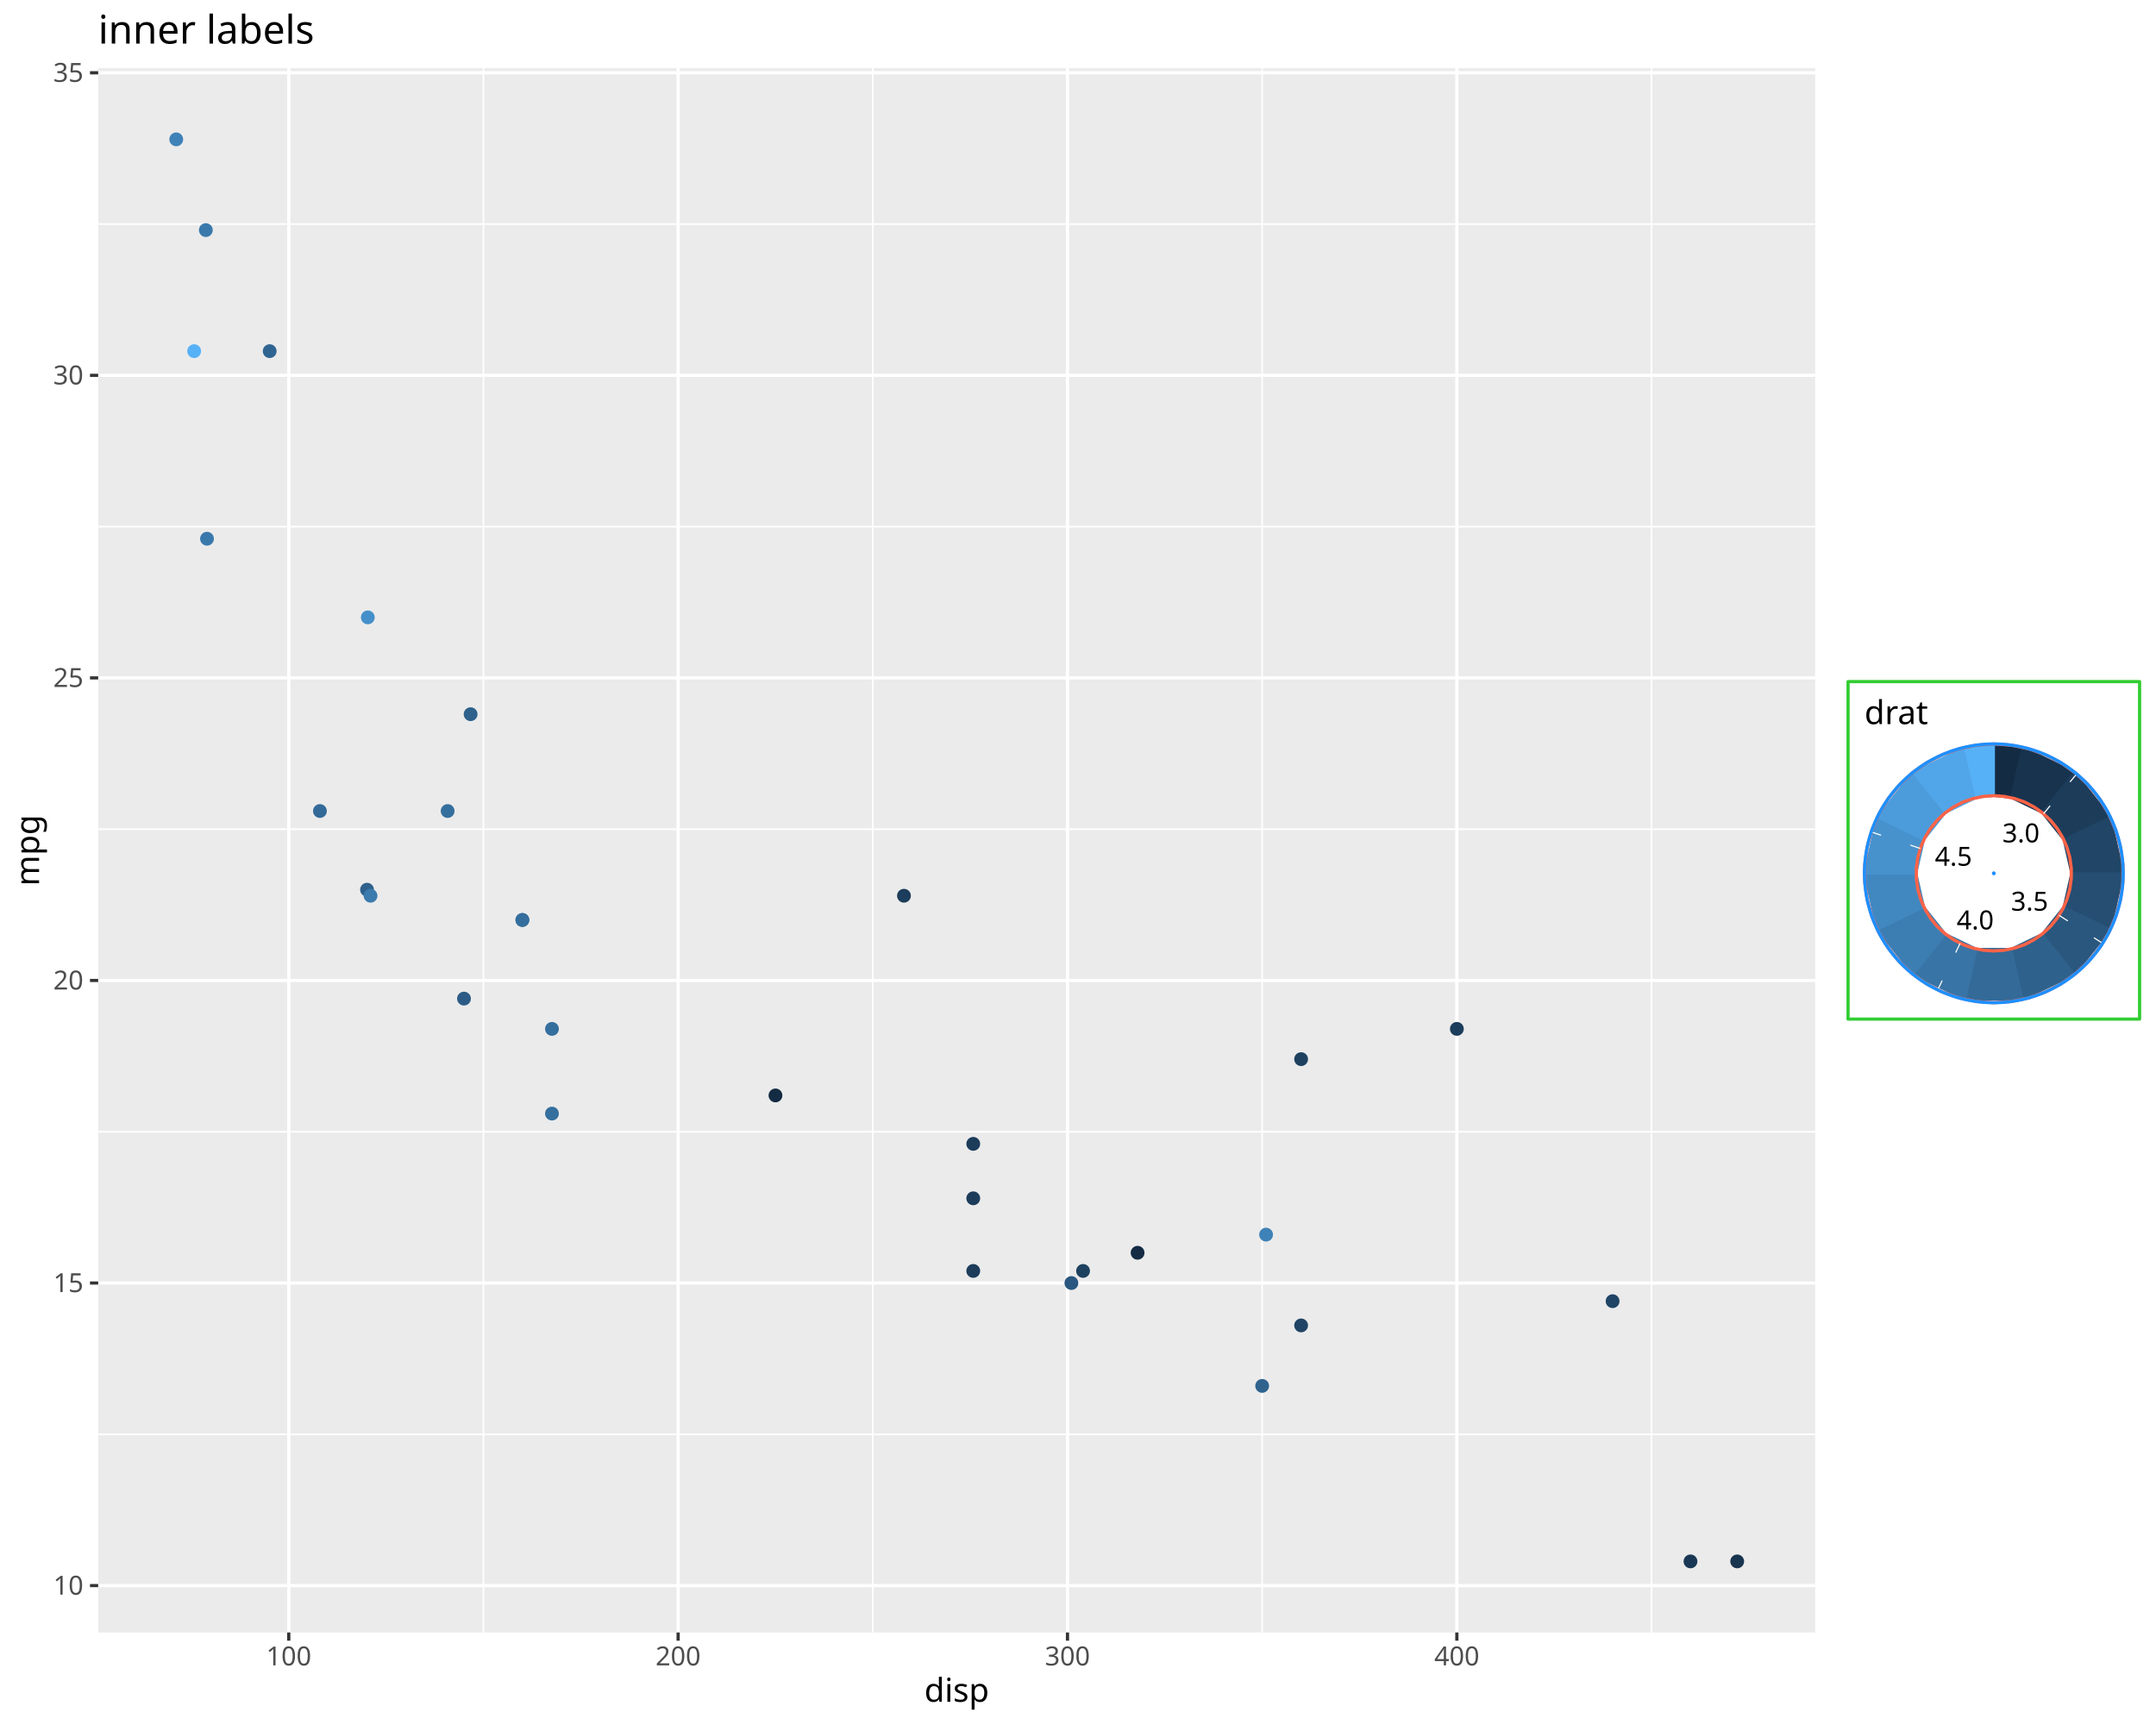
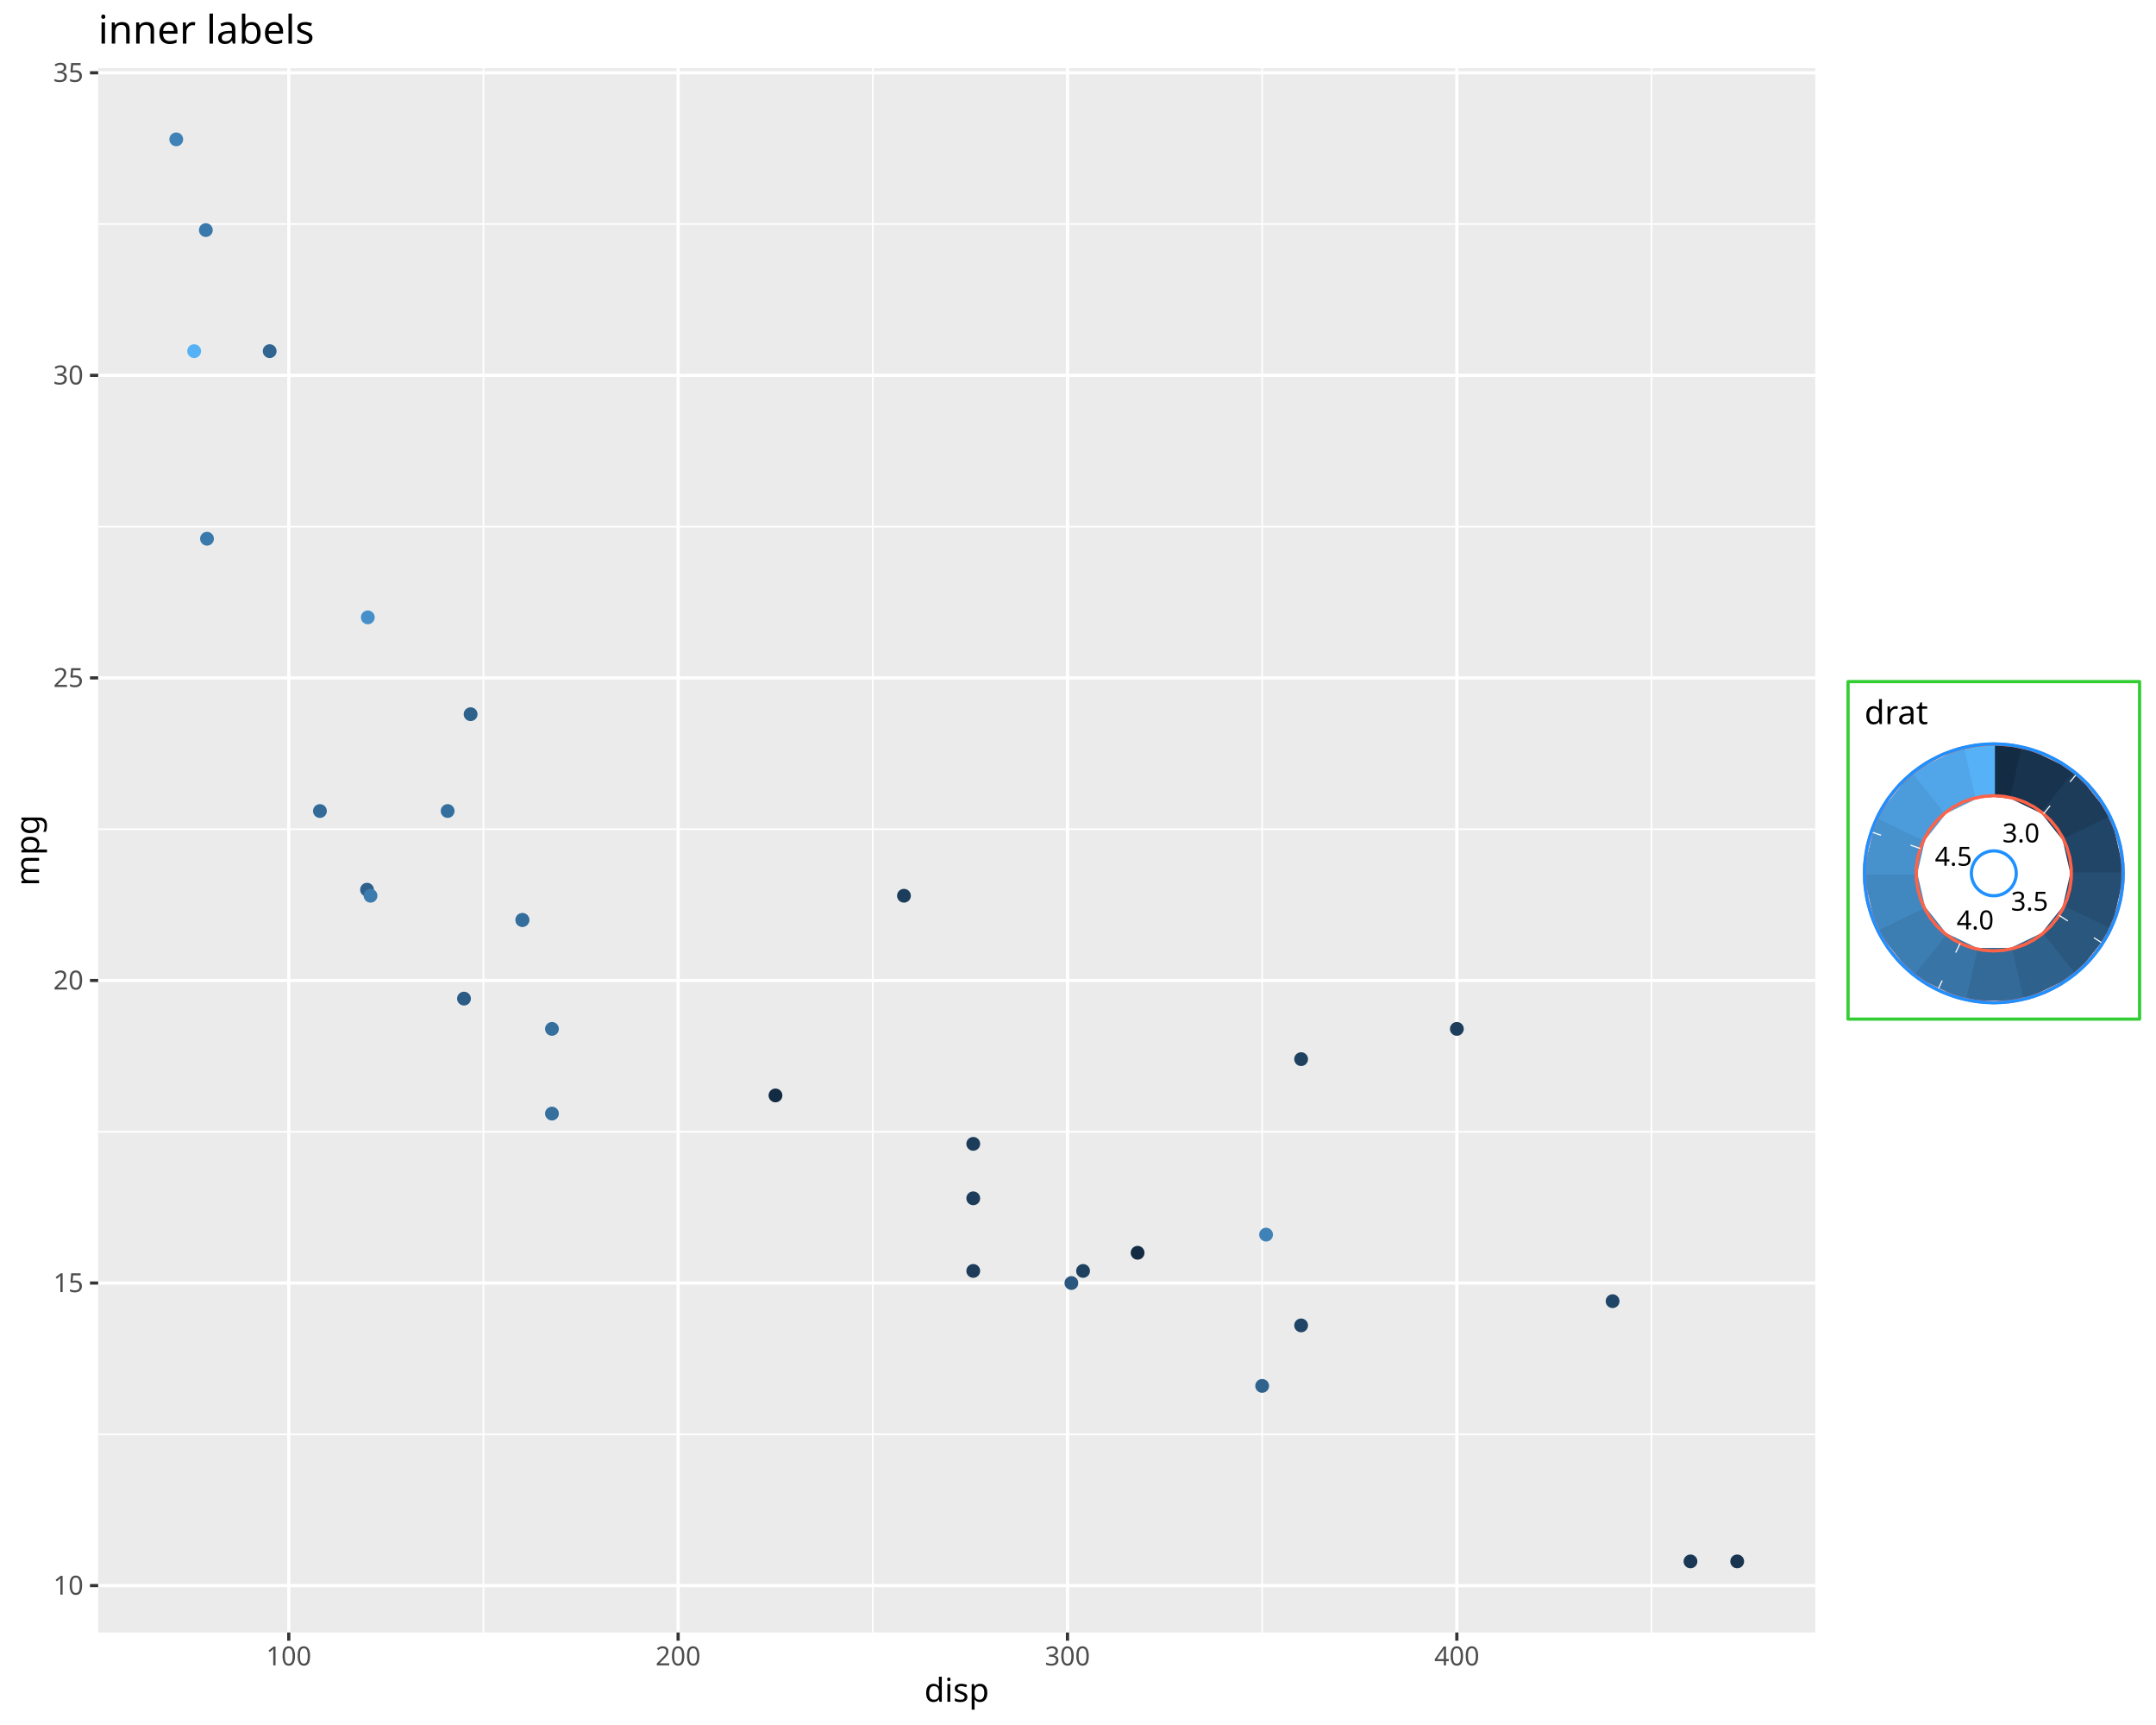
<svg xmlns="http://www.w3.org/2000/svg" class="svglite" data-engine-version="2.0" width="720.00pt" height="576.00pt" viewBox="0 0 720.00 576.00">
  <defs>
    <style type="text/css">
    .svglite line, .svglite polyline, .svglite polygon, .svglite path, .svglite rect, .svglite circle {
      fill: none;
      stroke: #000000;
      stroke-linecap: round;
      stroke-linejoin: round;
      stroke-miterlimit: 10.00;
    }
  </style>
  </defs>
  <rect width="100%" height="100%" style="stroke: none; fill: #FFFFFF;" />
  <defs>
    <clipPath id="cpMC4wMHw3MjAuMDB8MC4wMHw1NzYuMDA=">
      <rect x="0.00" y="0.00" width="720.00" height="576.00" />
    </clipPath>
  </defs>
  <g clip-path="url(#cpMC4wMHw3MjAuMDB8MC4wMHw1NzYuMDA=)">
    <rect x="0.00" y="0.00" width="720.00" height="576.00" style="stroke-width: 1.07; stroke: #FFFFFF; fill: #FFFFFF;" />
  </g>
  <defs>
    <clipPath id="cpMzIuNzl8NjA2LjIwfDIyLjc4fDU0NS4xMQ==">
      <rect x="32.79" y="22.78" width="573.41" height="522.33" />
    </clipPath>
  </defs>
  <g clip-path="url(#cpMzIuNzl8NjA2LjIwfDIyLjc4fDU0NS4xMQ==)">
    <rect x="32.79" y="22.78" width="573.41" height="522.33" style="stroke-width: 1.07; stroke: none; fill: #EBEBEB;" />
    <polyline points="32.79,478.94 606.20,478.94 " style="stroke-width: 0.53; stroke: #FFFFFF; stroke-linecap: butt;" />
    <polyline points="32.79,377.91 606.20,377.91 " style="stroke-width: 0.53; stroke: #FFFFFF; stroke-linecap: butt;" />
    <polyline points="32.79,276.88 606.20,276.88 " style="stroke-width: 0.53; stroke: #FFFFFF; stroke-linecap: butt;" />
    <polyline points="32.79,175.85 606.20,175.85 " style="stroke-width: 0.53; stroke: #FFFFFF; stroke-linecap: butt;" />
    <polyline points="32.79,74.81 606.20,74.81 " style="stroke-width: 0.53; stroke: #FFFFFF; stroke-linecap: butt;" />
    <polyline points="161.45,545.11 161.45,22.78 " style="stroke-width: 0.53; stroke: #FFFFFF; stroke-linecap: butt;" />
    <polyline points="291.48,545.11 291.48,22.78 " style="stroke-width: 0.53; stroke: #FFFFFF; stroke-linecap: butt;" />
    <polyline points="421.50,545.11 421.50,22.78 " style="stroke-width: 0.53; stroke: #FFFFFF; stroke-linecap: butt;" />
    <polyline points="551.53,545.11 551.53,22.78 " style="stroke-width: 0.53; stroke: #FFFFFF; stroke-linecap: butt;" />
    <polyline points="32.79,529.45 606.20,529.45 " style="stroke-width: 1.07; stroke: #FFFFFF; stroke-linecap: butt;" />
    <polyline points="32.79,428.42 606.20,428.42 " style="stroke-width: 1.07; stroke: #FFFFFF; stroke-linecap: butt;" />
    <polyline points="32.79,327.39 606.20,327.39 " style="stroke-width: 1.07; stroke: #FFFFFF; stroke-linecap: butt;" />
    <polyline points="32.79,226.36 606.20,226.36 " style="stroke-width: 1.07; stroke: #FFFFFF; stroke-linecap: butt;" />
    <polyline points="32.79,125.33 606.20,125.33 " style="stroke-width: 1.07; stroke: #FFFFFF; stroke-linecap: butt;" />
    <polyline points="32.79,24.30 606.20,24.30 " style="stroke-width: 1.07; stroke: #FFFFFF; stroke-linecap: butt;" />
    <polyline points="96.44,545.11 96.44,22.78 " style="stroke-width: 1.07; stroke: #FFFFFF; stroke-linecap: butt;" />
    <polyline points="226.46,545.11 226.46,22.78 " style="stroke-width: 1.07; stroke: #FFFFFF; stroke-linecap: butt;" />
    <polyline points="356.49,545.11 356.49,22.78 " style="stroke-width: 1.07; stroke: #FFFFFF; stroke-linecap: butt;" />
    <polyline points="486.52,545.11 486.52,22.78 " style="stroke-width: 1.07; stroke: #FFFFFF; stroke-linecap: butt;" />
    <circle cx="174.45" cy="307.19" r="1.95" style="stroke-width: 0.71; stroke: #346E9D; fill: #346E9D;" />
    <circle cx="174.45" cy="307.19" r="1.95" style="stroke-width: 0.71; stroke: #346E9D; fill: #346E9D;" />
    <circle cx="106.84" cy="270.81" r="1.95" style="stroke-width: 0.71; stroke: #336A98; fill: #336A98;" />
    <circle cx="301.88" cy="299.10" r="1.95" style="stroke-width: 0.71; stroke: #1C3D5B; fill: #1C3D5B;" />
    <circle cx="434.51" cy="353.66" r="1.95" style="stroke-width: 0.71; stroke: #1E4160; fill: #1E4160;" />
    <circle cx="258.97" cy="365.78" r="1.95" style="stroke-width: 0.71; stroke: #132B43; fill: #132B43;" />
    <circle cx="434.51" cy="442.57" r="1.95" style="stroke-width: 0.71; stroke: #204465; fill: #204465;" />
    <circle cx="157.16" cy="238.48" r="1.95" style="stroke-width: 0.71; stroke: #2E618B; fill: #2E618B;" />
    <circle cx="149.49" cy="270.81" r="1.95" style="stroke-width: 0.71; stroke: #356F9E; fill: #356F9E;" />
    <circle cx="184.33" cy="343.56" r="1.95" style="stroke-width: 0.71; stroke: #356F9E; fill: #356F9E;" />
    <circle cx="184.33" cy="371.84" r="1.95" style="stroke-width: 0.71; stroke: #356F9E; fill: #356F9E;" />
    <circle cx="325.02" cy="400.13" r="1.95" style="stroke-width: 0.71; stroke: #1C3C5A; fill: #1C3C5A;" />
    <circle cx="325.02" cy="381.95" r="1.95" style="stroke-width: 0.71; stroke: #1C3C5A; fill: #1C3C5A;" />
    <circle cx="325.02" cy="424.38" r="1.95" style="stroke-width: 0.71; stroke: #1C3C5A; fill: #1C3C5A;" />
    <circle cx="580.14" cy="521.37" r="1.95" style="stroke-width: 0.71; stroke: #18344F; fill: #18344F;" />
    <circle cx="564.54" cy="521.37" r="1.95" style="stroke-width: 0.71; stroke: #1A3855; fill: #1A3855;" />
    <circle cx="538.53" cy="434.48" r="1.95" style="stroke-width: 0.71; stroke: #204566; fill: #204566;" />
    <circle cx="68.74" cy="76.83" r="1.95" style="stroke-width: 0.71; stroke: #3A79AC; fill: #3A79AC;" />
    <circle cx="64.84" cy="117.25" r="1.95" style="stroke-width: 0.71; stroke: #56B1F7; fill: #56B1F7;" />
    <circle cx="58.86" cy="46.53" r="1.95" style="stroke-width: 0.71; stroke: #3F82B8; fill: #3F82B8;" />
    <circle cx="122.57" cy="297.08" r="1.95" style="stroke-width: 0.71; stroke: #2E618C; fill: #2E618C;" />
    <circle cx="379.90" cy="418.32" r="1.95" style="stroke-width: 0.71; stroke: #132B43; fill: #132B43;" />
    <circle cx="361.69" cy="424.38" r="1.95" style="stroke-width: 0.71; stroke: #1E4160; fill: #1E4160;" />
    <circle cx="421.50" cy="462.77" r="1.95" style="stroke-width: 0.71; stroke: #2F638E; fill: #2F638E;" />
    <circle cx="486.52" cy="343.56" r="1.95" style="stroke-width: 0.71; stroke: #1C3D5B; fill: #1C3D5B;" />
    <circle cx="69.13" cy="179.89" r="1.95" style="stroke-width: 0.71; stroke: #3A79AC; fill: #3A79AC;" />
    <circle cx="122.83" cy="206.15" r="1.95" style="stroke-width: 0.71; stroke: #4590CA; fill: #4590CA;" />
    <circle cx="90.06" cy="117.25" r="1.95" style="stroke-width: 0.71; stroke: #306592; fill: #306592;" />
    <circle cx="422.81" cy="412.26" r="1.95" style="stroke-width: 0.71; stroke: #3F82B8; fill: #3F82B8;" />
    <circle cx="154.95" cy="333.45" r="1.95" style="stroke-width: 0.71; stroke: #2C5C85; fill: #2C5C85;" />
    <circle cx="357.79" cy="428.42" r="1.95" style="stroke-width: 0.71; stroke: #29577F; fill: #29577F;" />
    <circle cx="123.74" cy="299.10" r="1.95" style="stroke-width: 0.71; stroke: #3B7BAE; fill: #3B7BAE;" />
  </g>
  <g clip-path="url(#cpMC4wMHw3MjAuMDB8MC4wMHw1NzYuMDA=)">
    <text x="27.86" y="532.48" text-anchor="end" style="font-size: 8.80px; fill: #4D4D4D; font-family: sans;" textLength="9.79px" lengthAdjust="spacingAndGlyphs">10</text>
    <text x="27.86" y="431.45" text-anchor="end" style="font-size: 8.80px; fill: #4D4D4D; font-family: sans;" textLength="9.79px" lengthAdjust="spacingAndGlyphs">15</text>
    <text x="27.86" y="330.42" text-anchor="end" style="font-size: 8.80px; fill: #4D4D4D; font-family: sans;" textLength="9.79px" lengthAdjust="spacingAndGlyphs">20</text>
    <text x="27.86" y="229.39" text-anchor="end" style="font-size: 8.80px; fill: #4D4D4D; font-family: sans;" textLength="9.79px" lengthAdjust="spacingAndGlyphs">25</text>
    <text x="27.86" y="128.36" text-anchor="end" style="font-size: 8.80px; fill: #4D4D4D; font-family: sans;" textLength="9.79px" lengthAdjust="spacingAndGlyphs">30</text>
    <text x="27.86" y="27.33" text-anchor="end" style="font-size: 8.80px; fill: #4D4D4D; font-family: sans;" textLength="9.79px" lengthAdjust="spacingAndGlyphs">35</text>
    <polyline points="30.05,529.45 32.79,529.45 " style="stroke-width: 1.07; stroke: #333333; stroke-linecap: butt;" />
    <polyline points="30.05,428.42 32.79,428.42 " style="stroke-width: 1.07; stroke: #333333; stroke-linecap: butt;" />
    <polyline points="30.05,327.39 32.79,327.39 " style="stroke-width: 1.07; stroke: #333333; stroke-linecap: butt;" />
    <polyline points="30.05,226.36 32.79,226.36 " style="stroke-width: 1.07; stroke: #333333; stroke-linecap: butt;" />
    <polyline points="30.05,125.33 32.79,125.33 " style="stroke-width: 1.07; stroke: #333333; stroke-linecap: butt;" />
    <polyline points="30.05,24.30 32.79,24.30 " style="stroke-width: 1.07; stroke: #333333; stroke-linecap: butt;" />
    <polyline points="96.44,547.85 96.44,545.11 " style="stroke-width: 1.07; stroke: #333333; stroke-linecap: butt;" />
    <polyline points="226.46,547.85 226.46,545.11 " style="stroke-width: 1.07; stroke: #333333; stroke-linecap: butt;" />
    <polyline points="356.49,547.85 356.49,545.11 " style="stroke-width: 1.07; stroke: #333333; stroke-linecap: butt;" />
    <polyline points="486.52,547.85 486.52,545.11 " style="stroke-width: 1.07; stroke: #333333; stroke-linecap: butt;" />
    <text x="96.44" y="556.10" text-anchor="middle" style="font-size: 8.80px; fill: #4D4D4D; font-family: sans;" textLength="14.68px" lengthAdjust="spacingAndGlyphs">100</text>
    <text x="226.46" y="556.10" text-anchor="middle" style="font-size: 8.80px; fill: #4D4D4D; font-family: sans;" textLength="14.68px" lengthAdjust="spacingAndGlyphs">200</text>
    <text x="356.49" y="556.10" text-anchor="middle" style="font-size: 8.80px; fill: #4D4D4D; font-family: sans;" textLength="14.68px" lengthAdjust="spacingAndGlyphs">300</text>
    <text x="486.52" y="556.10" text-anchor="middle" style="font-size: 8.80px; fill: #4D4D4D; font-family: sans;" textLength="14.68px" lengthAdjust="spacingAndGlyphs">400</text>
    <text x="319.50" y="568.24" text-anchor="middle" style="font-size: 11.00px; font-family: sans;" textLength="20.18px" lengthAdjust="spacingAndGlyphs">disp</text>
    <text transform="translate(13.05,283.95) rotate(-90)" text-anchor="middle" style="font-size: 11.00px; font-family: sans;" textLength="21.40px" lengthAdjust="spacingAndGlyphs">mpg</text>
    <rect x="617.16" y="227.60" width="97.36" height="112.69" style="stroke-width: 1.07; stroke: #32CD32; fill: #FFFFFF;" />
    <text x="622.64" y="241.79" style="font-size: 11.00px; font-family: sans;" textLength="18.96px" lengthAdjust="spacingAndGlyphs">drat</text>
    <polygon points="665.84,248.41 665.84,265.69 671.61,266.34 675.45,249.50 " style="stroke-width: 0.75; stroke: #132B43; fill: #132B43;" />
    <polygon points="675.45,249.50 671.61,266.34 682.00,271.35 692.78,257.84 " style="stroke-width: 0.75; stroke: #17334E; fill: #17334E;" />
    <polygon points="692.78,257.84 682.00,271.35 689.19,280.37 704.76,272.87 " style="stroke-width: 0.75; stroke: #1C3C5A; fill: #1C3C5A;" />
    <polygon points="704.76,272.87 689.19,280.37 691.76,291.61 709.04,291.61 " style="stroke-width: 0.75; stroke: #204566; fill: #204566;" />
    <polygon points="709.04,291.61 691.76,291.61 689.19,302.86 704.76,310.36 " style="stroke-width: 0.75; stroke: #254E72; fill: #254E72;" />
    <polygon points="704.76,310.36 689.19,302.86 682.00,311.88 692.78,325.39 " style="stroke-width: 0.75; stroke: #29577E; fill: #29577E;" />
    <polygon points="692.78,325.39 682.00,311.88 671.61,316.88 675.45,333.73 " style="stroke-width: 0.75; stroke: #2E618B; fill: #2E618B;" />
    <polygon points="675.45,333.73 671.61,316.88 660.07,316.88 656.23,333.73 " style="stroke-width: 0.75; stroke: #336A98; fill: #336A98;" />
    <polygon points="656.23,333.73 660.07,316.88 649.68,311.88 638.91,325.39 " style="stroke-width: 0.75; stroke: #3874A5; fill: #3874A5;" />
    <polygon points="638.91,325.39 649.68,311.88 642.49,302.86 626.92,310.36 " style="stroke-width: 0.75; stroke: #3D7EB2; fill: #3D7EB2;" />
    <polygon points="626.92,310.36 642.49,302.86 639.92,291.61 622.64,291.61 " style="stroke-width: 0.75; stroke: #4288C0; fill: #4288C0;" />
    <polygon points="622.64,291.61 639.92,291.61 642.49,280.37 626.92,272.87 " style="stroke-width: 0.75; stroke: #4792CD; fill: #4792CD;" />
    <polygon points="626.92,272.87 642.49,280.37 649.68,271.35 638.91,257.84 " style="stroke-width: 0.75; stroke: #4C9CDB; fill: #4C9CDB;" />
    <polygon points="638.91,257.84 649.68,271.35 660.07,266.34 656.23,249.50 " style="stroke-width: 0.75; stroke: #51A6E9; fill: #51A6E9;" />
    <polygon points="656.23,249.50 660.07,266.34 665.84,265.69 665.84,248.41 " style="stroke-width: 0.75; stroke: #56B1F7; fill: #56B1F7;" />
    <polygon points="665.84,248.41 671.72,248.82 677.50,250.02 683.05,251.99 688.29,254.70 693.10,258.10 697.41,262.13 701.13,266.70 704.20,271.74 706.55,277.15 708.14,282.83 708.94,288.67 708.94,294.56 708.14,300.40 706.55,306.08 704.20,311.49 701.13,316.53 697.41,321.10 693.10,325.13 688.29,328.53 683.05,331.24 677.50,333.21 671.72,334.41 665.84,334.81 659.96,334.41 654.19,333.21 648.63,331.24 643.40,328.53 638.58,325.13 634.27,321.10 630.55,316.53 627.48,311.49 625.14,306.08 623.54,300.40 622.74,294.56 622.74,288.67 623.54,282.83 625.14,277.15 627.48,271.74 630.55,266.70 634.27,262.13 638.58,258.10 643.40,254.70 648.63,251.99 654.19,250.02 659.96,248.82 665.84,248.41 " style="stroke-width: 1.07; stroke: #FF6347; fill: none;" />
    <polygon points="665.84,265.69 662.31,265.94 658.85,266.66 655.51,267.84 652.37,269.47 649.48,271.51 646.90,273.92 644.67,276.67 642.83,279.69 641.42,282.93 640.46,286.34 639.98,289.85 639.98,293.38 640.46,296.89 641.42,300.29 642.83,303.54 644.67,306.56 646.90,309.31 649.48,311.72 652.37,313.76 655.51,315.39 658.85,316.57 662.31,317.29 665.84,317.53 669.37,317.29 672.83,316.57 676.17,315.39 679.31,313.76 682.20,311.72 684.78,309.31 687.02,306.56 688.86,303.54 690.26,300.29 691.22,296.89 691.70,293.38 691.70,289.85 691.22,286.34 690.26,282.93 688.86,279.69 687.02,276.67 684.78,273.92 682.20,271.51 679.31,269.47 676.17,267.84 672.83,266.66 669.37,265.94 665.84,265.69 " style="stroke-width: 1.07; stroke: #FF6347; fill: none;" />
    <polyline points="684.65,269.05 682.44,271.71 " style="stroke-width: 0.38; stroke: #FFFFFF; stroke-linecap: butt;" />
    <polyline points="690.54,307.51 687.64,305.64 " style="stroke-width: 0.38; stroke: #FFFFFF; stroke-linecap: butt;" />
    <polyline points="653.10,318.08 654.59,314.97 " style="stroke-width: 0.38; stroke: #FFFFFF; stroke-linecap: butt;" />
    <polyline points="638.01,282.21 641.28,283.32 " style="stroke-width: 0.38; stroke: #FFFFFF; stroke-linecap: butt;" />
    <text x="681.13" y="281.27" text-anchor="end" style="font-size: 8.80px; font-family: sans;" textLength="12.23px" lengthAdjust="spacingAndGlyphs">3.0</text>
    <text x="684.00" y="304.07" text-anchor="end" style="font-size: 8.80px; font-family: sans;" textLength="12.23px" lengthAdjust="spacingAndGlyphs">3.5</text>
    <text x="659.63" y="310.33" text-anchor="middle" style="font-size: 8.80px; font-family: sans;" textLength="12.23px" lengthAdjust="spacingAndGlyphs">4.0</text>
    <text x="646.15" y="289.07" style="font-size: 8.80px; font-family: sans;" textLength="12.23px" lengthAdjust="spacingAndGlyphs">4.5</text>
-     <polyline points="665.84,291.50 665.84,291.50 665.85,291.50 665.85,291.50 665.86,291.50 665.86,291.51 665.86,291.51 665.87,291.51 665.87,291.51 665.87,291.51 665.88,291.51 665.88,291.51 665.89,291.51 665.89,291.51 665.89,291.52 665.90,291.52 665.90,291.52 665.90,291.52 665.90,291.52 665.91,291.53 665.91,291.53 665.91,291.53 665.92,291.53 665.92,291.54 665.92,291.54 665.92,291.54 665.93,291.54 665.93,291.55 665.93,291.55 665.93,291.55 665.94,291.56 665.94,291.56 665.94,291.56 665.94,291.57 665.94,291.57 665.94,291.57 665.95,291.58 665.95,291.58 665.95,291.58 665.95,291.59 665.95,291.59 665.95,291.59 665.95,291.60 665.95,291.60 665.95,291.61 665.95,291.61 665.95,291.61 665.95,291.62 665.95,291.62 665.95,291.62 665.95,291.63 665.95,291.63 665.95,291.64 665.95,291.64 665.95,291.64 665.95,291.65 665.95,291.65 665.94,291.65 665.94,291.66 665.94,291.66 665.94,291.66 665.94,291.67 665.94,291.67 665.93,291.67 665.93,291.68 665.93,291.68 665.93,291.68 665.93,291.69 665.92,291.69 665.92,291.69 665.92,291.69 665.92,291.70 665.91,291.70 665.91,291.70 665.91,291.70 665.90,291.71 665.90,291.71 665.90,291.71 665.89,291.71 665.89,291.71 665.89,291.72 665.88,291.72 665.88,291.72 665.88,291.72 665.87,291.72 665.87,291.72 665.87,291.72 665.86,291.72 665.86,291.72 665.85,291.72 665.85,291.73 665.85,291.73 665.84,291.73 665.84,291.73 665.84,291.73 665.83,291.73 665.83,291.72 665.82,291.72 665.82,291.72 665.82,291.72 665.81,291.72 665.81,291.72 665.81,291.72 665.80,291.72 665.80,291.72 665.80,291.72 665.79,291.71 665.79,291.71 665.79,291.71 665.78,291.71 665.78,291.71 665.78,291.70 665.77,291.70 665.77,291.70 665.77,291.70 665.76,291.69 665.76,291.69 665.76,291.69 665.76,291.69 665.75,291.68 665.75,291.68 665.75,291.68 665.75,291.67 665.75,291.67 665.74,291.67 665.74,291.66 665.74,291.66 665.74,291.66 665.74,291.65 665.74,291.65 665.74,291.65 665.73,291.64 665.73,291.64 665.73,291.64 665.73,291.63 665.73,291.63 665.73,291.62 665.73,291.62 665.73,291.62 665.73,291.61 665.73,291.61 665.73,291.61 665.73,291.60 665.73,291.60 665.73,291.59 665.73,291.59 665.73,291.59 665.73,291.58 665.74,291.58 665.74,291.58 665.74,291.57 665.74,291.57 665.74,291.57 665.74,291.56 665.74,291.56 665.75,291.56 665.75,291.55 665.75,291.55 665.75,291.55 665.76,291.54 665.76,291.54 665.76,291.54 665.76,291.54 665.77,291.53 665.77,291.53 665.77,291.53 665.77,291.53 665.78,291.52 665.78,291.52 665.78,291.52 665.79,291.52 665.79,291.52 665.79,291.51 665.80,291.51 665.80,291.51 665.80,291.51 665.81,291.51 665.81,291.51 665.81,291.51 665.82,291.51 665.82,291.51 665.83,291.50 665.83,291.50 665.83,291.50 665.84,291.50 665.84,291.50 " style="stroke-width: 1.07; stroke: #1E90FF; stroke-linecap: butt;" />
+     <polyline points="665.84,284.12 666.10,284.13 666.35,284.14 666.60,284.16 666.86,284.19 667.11,284.23 667.36,284.28 667.61,284.34 667.85,284.40 668.10,284.47 668.34,284.55 668.57,284.64 668.81,284.74 669.04,284.84 669.27,284.96 669.49,285.08 669.71,285.20 669.93,285.34 670.14,285.48 670.35,285.63 670.55,285.79 670.74,285.95 670.93,286.12 671.11,286.30 671.29,286.48 671.46,286.67 671.63,286.86 671.79,287.06 671.94,287.26 672.08,287.47 672.22,287.69 672.35,287.91 672.47,288.13 672.59,288.36 672.69,288.59 672.79,288.82 672.88,289.06 672.96,289.30 673.04,289.54 673.11,289.79 673.16,290.04 673.21,290.29 673.25,290.54 673.29,290.79 673.31,291.04 673.32,291.30 673.33,291.55 673.33,291.81 673.32,292.06 673.30,292.31 673.27,292.57 673.23,292.82 673.19,293.07 673.14,293.32 673.07,293.56 673.00,293.81 672.92,294.05 672.84,294.29 672.74,294.52 672.64,294.76 672.53,294.99 672.41,295.21 672.28,295.43 672.15,295.65 672.01,295.86 671.86,296.07 671.71,296.27 671.55,296.47 671.38,296.66 671.20,296.84 671.02,297.02 670.84,297.19 670.64,297.36 670.45,297.52 670.24,297.67 670.04,297.82 669.82,297.96 669.60,298.09 669.38,298.21 669.16,298.33 668.93,298.44 668.69,298.54 668.46,298.63 668.22,298.72 667.97,298.79 667.73,298.86 667.48,298.92 667.23,298.97 666.98,299.02 666.73,299.05 666.48,299.08 666.22,299.09 665.97,299.10 665.71,299.10 665.46,299.09 665.21,299.08 664.95,299.05 664.70,299.02 664.45,298.97 664.20,298.92 663.95,298.86 663.71,298.79 663.47,298.72 663.23,298.63 662.99,298.54 662.76,298.44 662.53,298.33 662.30,298.21 662.08,298.09 661.86,297.96 661.65,297.82 661.44,297.67 661.24,297.52 661.04,297.36 660.85,297.19 660.66,297.02 660.48,296.84 660.30,296.66 660.14,296.47 659.97,296.27 659.82,296.07 659.67,295.86 659.53,295.65 659.40,295.43 659.27,295.21 659.15,294.99 659.04,294.76 658.94,294.52 658.84,294.29 658.76,294.05 658.68,293.81 658.61,293.56 658.55,293.32 658.49,293.07 658.45,292.82 658.41,292.57 658.38,292.31 658.36,292.06 658.35,291.81 658.35,291.55 658.36,291.30 658.37,291.04 658.40,290.79 658.43,290.54 658.47,290.29 658.52,290.04 658.58,289.79 658.64,289.54 658.72,289.30 658.80,289.06 658.89,288.82 658.99,288.59 659.10,288.36 659.21,288.13 659.33,287.91 659.46,287.69 659.60,287.47 659.74,287.26 659.90,287.06 660.05,286.86 660.22,286.67 660.39,286.48 660.57,286.30 660.75,286.12 660.94,285.95 661.14,285.79 661.34,285.63 661.54,285.48 661.75,285.34 661.97,285.20 662.19,285.08 662.41,284.96 662.64,284.84 662.87,284.74 663.11,284.64 663.35,284.55 663.59,284.47 663.83,284.40 664.08,284.34 664.33,284.28 664.58,284.23 664.83,284.19 665.08,284.16 665.33,284.14 665.59,284.13 665.84,284.12 " style="stroke-width: 1.07; stroke: #1E90FF; stroke-linecap: butt;" />
    <polyline points="691.29,261.09 693.50,258.43 " style="stroke-width: 0.38; stroke: #FFFFFF; stroke-linecap: butt;" />
    <polyline points="699.26,313.12 702.17,314.99 " style="stroke-width: 0.38; stroke: #FFFFFF; stroke-linecap: butt;" />
    <polyline points="648.60,327.42 647.10,330.54 " style="stroke-width: 0.38; stroke: #FFFFFF; stroke-linecap: butt;" />
    <polyline points="628.19,278.90 624.91,277.79 " style="stroke-width: 0.38; stroke: #FFFFFF; stroke-linecap: butt;" />
    <polyline points="665.84,248.41 667.31,248.44 668.77,248.51 670.24,248.64 671.69,248.81 673.14,249.04 674.58,249.31 676.02,249.63 677.43,250.00 678.84,250.42 680.23,250.88 681.61,251.39 682.96,251.95 684.30,252.56 685.62,253.21 686.91,253.90 688.18,254.64 689.42,255.42 690.64,256.24 691.82,257.10 692.98,258.00 694.11,258.94 695.20,259.92 696.26,260.94 697.28,261.99 698.27,263.07 699.22,264.19 700.13,265.34 701.00,266.52 701.84,267.73 702.63,268.96 703.38,270.23 704.08,271.51 704.74,272.82 705.36,274.16 705.93,275.51 706.45,276.88 706.93,278.27 707.36,279.67 707.74,281.08 708.07,282.51 708.36,283.95 708.59,285.40 708.78,286.86 708.92,288.32 709.00,289.78 709.04,291.25 709.03,292.71 708.96,294.18 708.85,295.64 708.69,297.10 708.48,298.55 708.22,300.00 707.91,301.43 707.55,302.85 707.15,304.26 706.69,305.66 706.19,307.04 705.65,308.40 705.05,309.74 704.42,311.06 703.73,312.36 703.01,313.64 702.24,314.89 701.43,316.11 700.57,317.30 699.68,318.47 698.75,319.60 697.78,320.70 696.77,321.77 695.73,322.80 694.66,323.80 693.55,324.76 692.41,325.68 691.23,326.56 690.03,327.41 688.80,328.21 687.55,328.97 686.27,329.68 684.96,330.35 683.64,330.98 682.29,331.56 680.92,332.10 679.54,332.59 678.14,333.03 676.73,333.42 675.30,333.77 673.86,334.06 672.42,334.31 670.96,334.51 669.50,334.66 668.04,334.76 666.57,334.81 665.11,334.81 663.64,334.76 662.18,334.66 660.72,334.51 659.26,334.31 657.82,334.06 656.38,333.77 654.96,333.42 653.54,333.03 652.14,332.59 650.76,332.10 649.39,331.56 648.05,330.98 646.72,330.35 645.42,329.68 644.14,328.97 642.88,328.21 641.65,327.41 640.45,326.56 639.28,325.68 638.14,324.76 637.03,323.80 635.95,322.80 634.91,321.77 633.90,320.70 632.93,319.60 632.00,318.47 631.11,317.30 630.26,316.11 629.44,314.89 628.68,313.64 627.95,312.36 627.27,311.06 626.63,309.74 626.04,308.40 625.49,307.04 624.99,305.66 624.53,304.26 624.13,302.85 623.77,301.43 623.46,300.00 623.20,298.55 622.99,297.10 622.83,295.64 622.72,294.18 622.66,292.71 622.64,291.25 622.68,289.78 622.77,288.32 622.90,286.86 623.09,285.40 623.33,283.95 623.61,282.51 623.94,281.08 624.33,279.67 624.76,278.27 625.23,276.88 625.76,275.51 626.33,274.16 626.94,272.82 627.60,271.51 628.31,270.23 629.06,268.96 629.85,267.73 630.68,266.52 631.55,265.34 632.46,264.19 633.41,263.07 634.40,261.99 635.42,260.94 636.48,259.92 637.58,258.94 638.70,258.00 639.86,257.10 641.05,256.24 642.26,255.42 643.50,254.64 644.77,253.90 646.07,253.21 647.38,252.56 648.72,251.95 650.07,251.39 651.45,250.88 652.84,250.42 654.25,250.00 655.67,249.63 657.10,249.31 658.54,249.04 659.99,248.81 661.45,248.64 662.91,248.51 664.37,248.44 665.84,248.41 " style="stroke-width: 1.07; stroke: #1E90FF; stroke-linecap: butt;" />
    <text x="32.79" y="14.56" style="font-size: 13.20px; font-family: sans;" textLength="67.51px" lengthAdjust="spacingAndGlyphs">inner labels</text>
  </g>
</svg>
